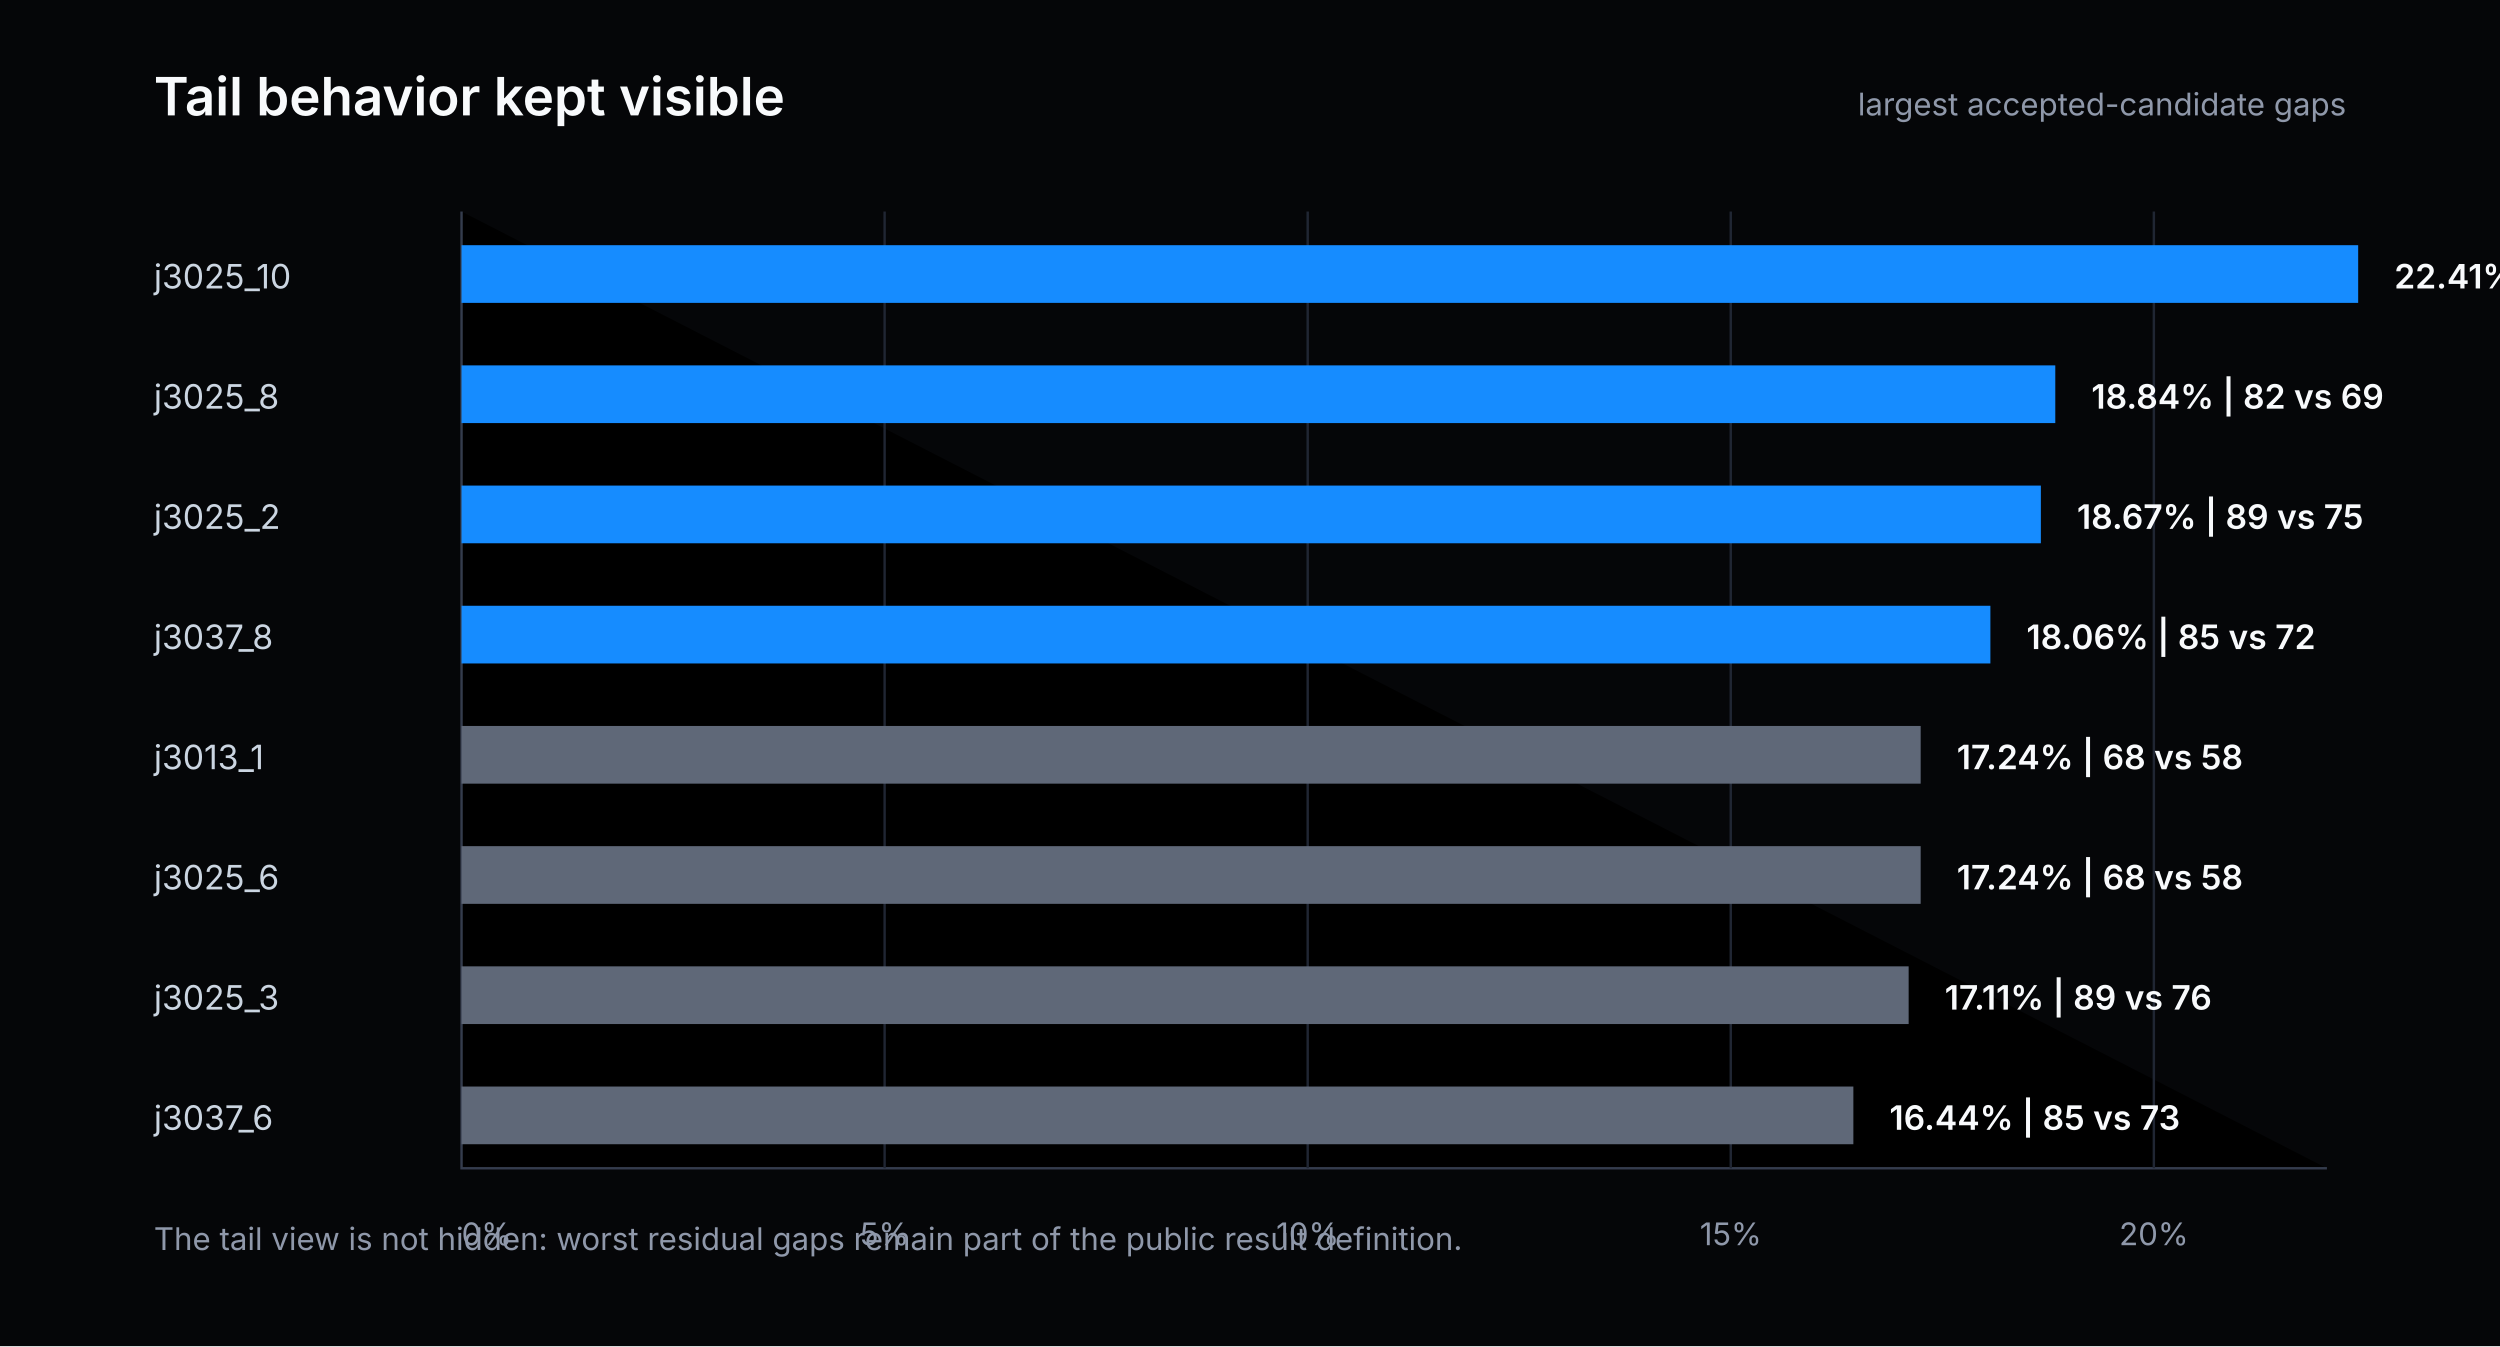
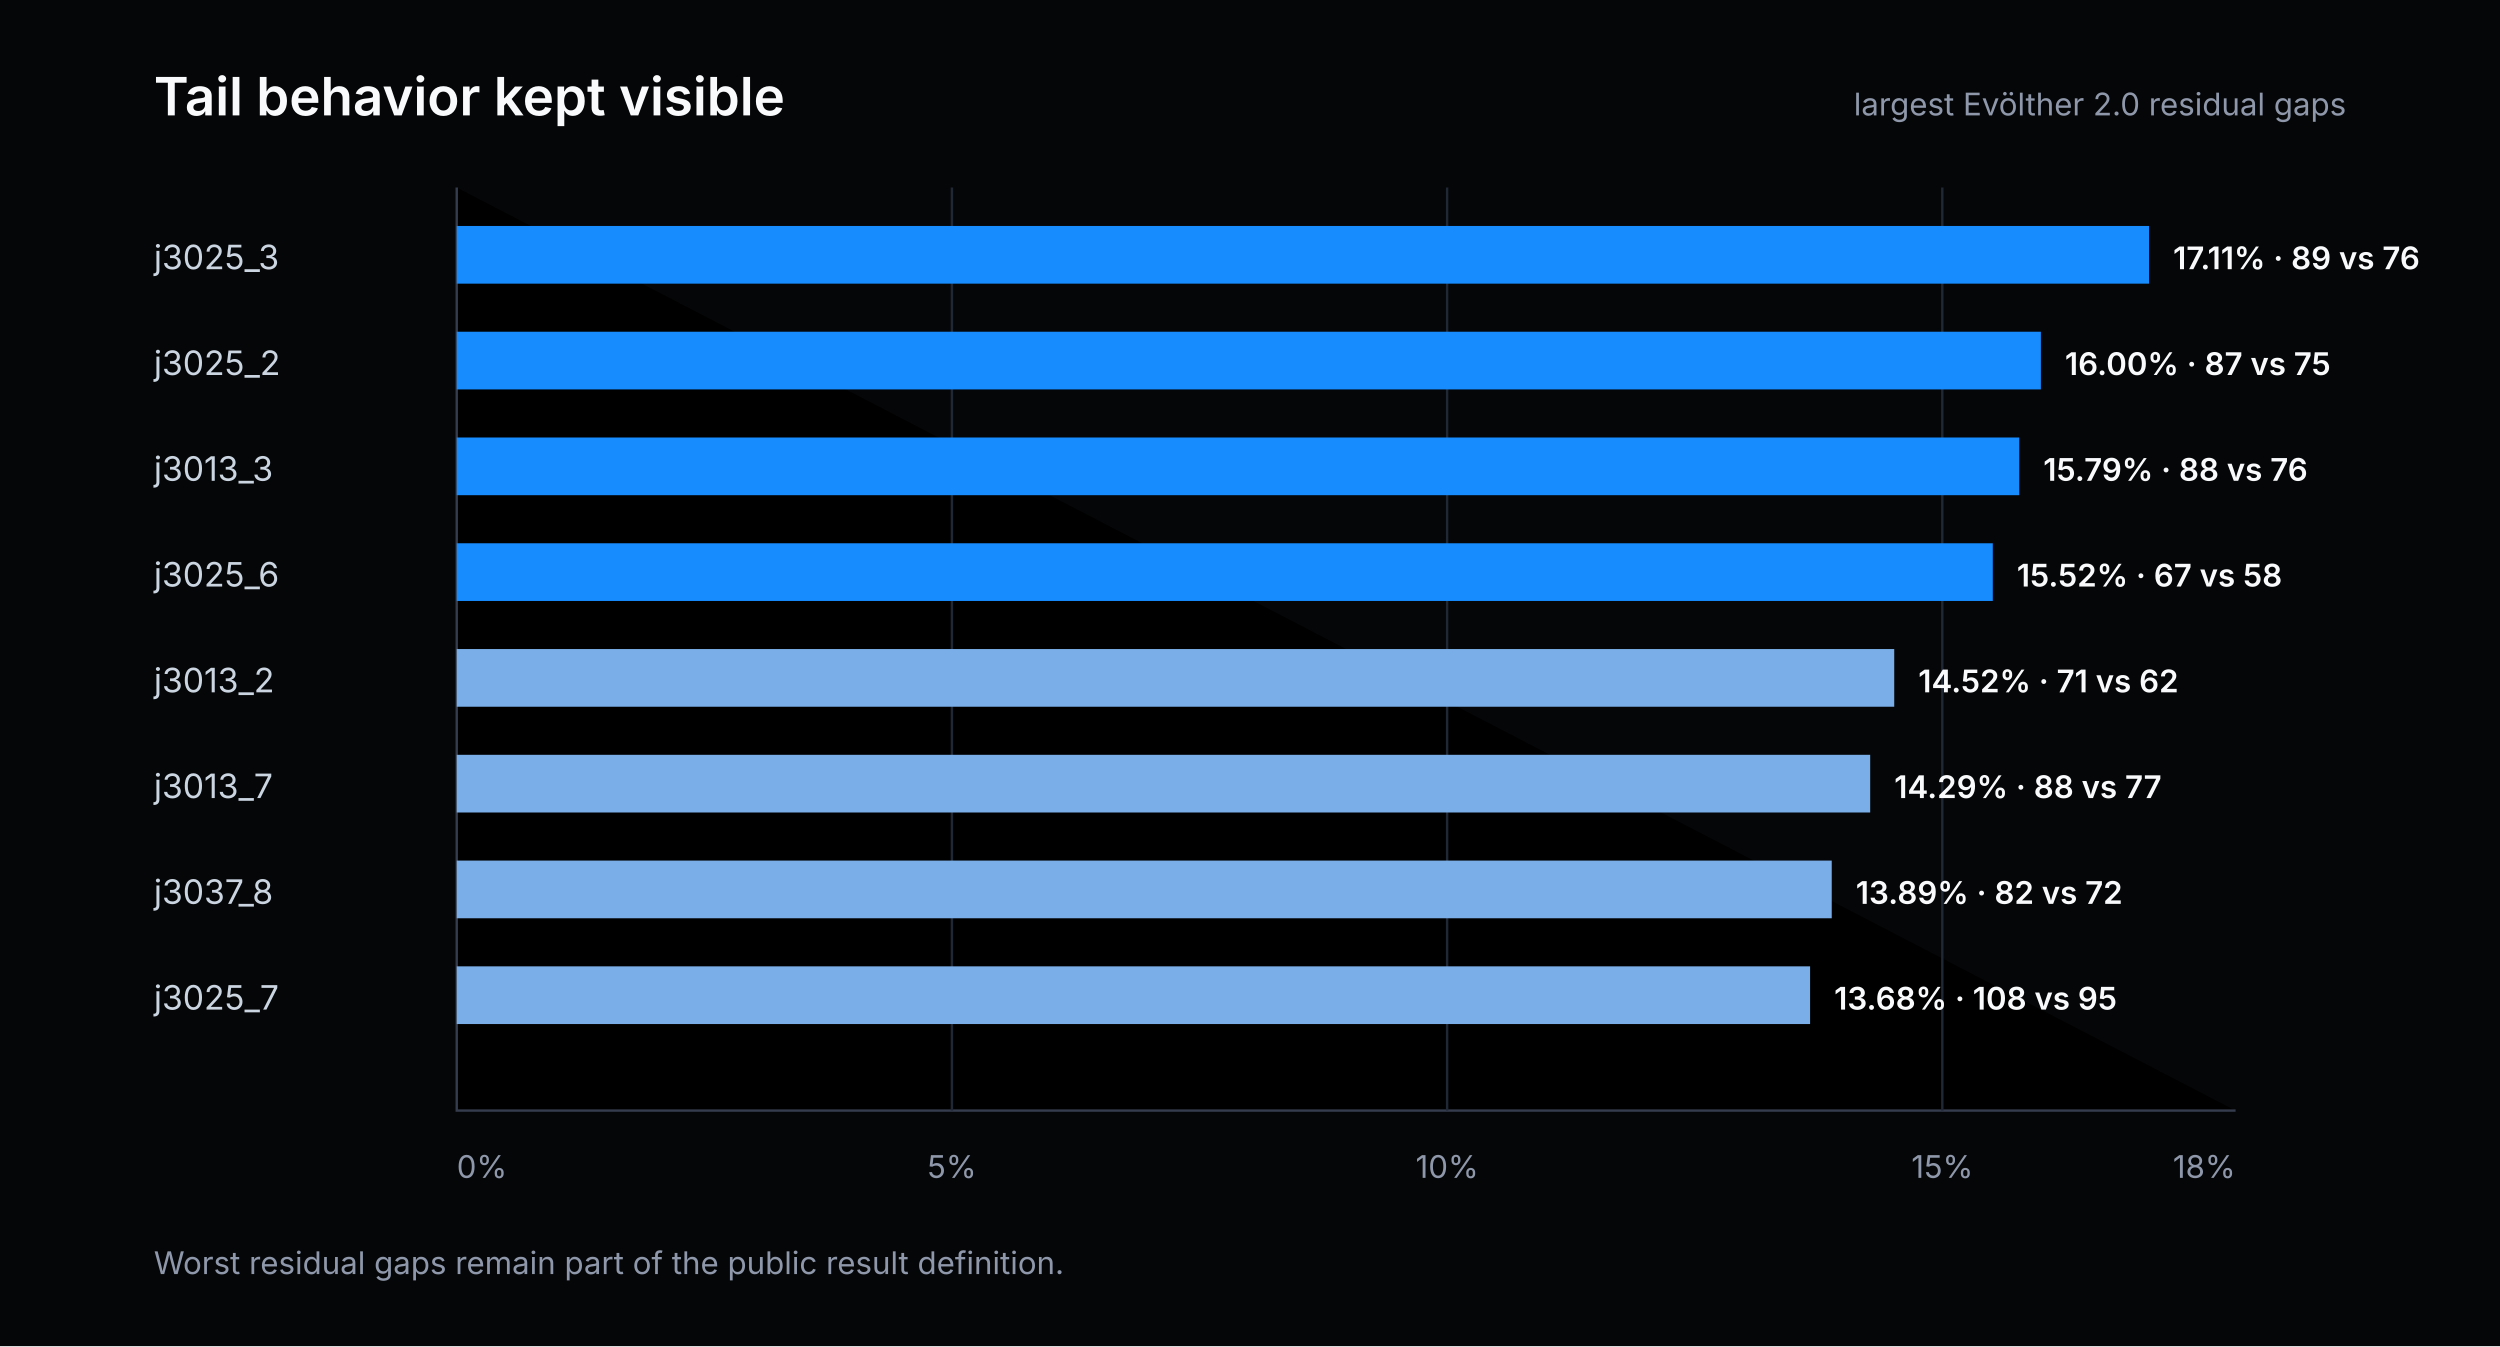
- <svg xmlns="http://www.w3.org/2000/svg" viewBox="0 0 1040 560" role="img" aria-label="Worst accepted RCPSP gaps">
-   <style>
-     .bg{fill:#050608}.axis{stroke:#343c4d;stroke-width:1}.grid{stroke:#202633;stroke-width:1}.bar{fill:#168cff}.bar2{fill:#5f6878}.muted{fill:#8f98aa;font:13px Inter,Arial,sans-serif}.label{fill:#cbd5e1;font:14px Inter,Arial,sans-serif}.title{fill:#f8fafc;font:600 22px Inter,Arial,sans-serif}.value{fill:#f8fafc;font:600 14px Inter,Arial,sans-serif}.opt{fill:#168cff}
-   </style>
+ <svg xmlns="http://www.w3.org/2000/svg" viewBox="0 0 1040 560" role="img" aria-label="Largest Evölther 2.0 residual RCPSP gaps">
+   <style>.bg{fill:#050608}.axis{stroke:#343c4d}.grid{stroke:#202735}.bar{fill:#168cff}.bar2{fill:#7aaee8}.muted{fill:#8f98aa;font:13px Inter,Arial,sans-serif}.label{fill:#cbd5e1;font:14px Inter,Arial,sans-serif}.title{fill:#f8fafc;font:600 22px Inter,Arial,sans-serif}.value{fill:#f8fafc;font:600 13px Inter,Arial,sans-serif}</style>
  <rect class="bg" width="1040" height="560" />
  <text x="64" y="48" class="title">Tail behavior kept visible</text>
-   <text x="976" y="48" class="muted" text-anchor="end">largest accepted-candidate gaps</text>
-   <g transform="translate(64 88)">
-     <path class="axis" d="M128 0 V398 H904" />
-     <path class="grid" d="M304 0V398M480 0V398M656 0V398M832 0V398" />
-     <text x="128" y="430" class="muted">0%</text>
-     <text x="304" y="430" class="muted" text-anchor="middle">5%</text>
-     <text x="480" y="430" class="muted" text-anchor="middle">10%</text>
-     <text x="656" y="430" class="muted" text-anchor="middle">15%</text>
-     <text x="832" y="430" class="muted" text-anchor="middle">20%</text>
-     <g transform="translate(0 12)">
-       <text x="0" y="20" class="label">j3025_10</text>
-       <rect x="128" y="2" width="789" height="24" class="bar" />
-       <text x="932" y="20" class="value">22.41% | 71 vs 58</text>
-     </g>
-     <g transform="translate(0 62)">
-       <text x="0" y="20" class="label">j3025_8</text>
-       <rect x="128" y="2" width="663" height="24" class="bar" />
-       <text x="806" y="20" class="value">18.84% | 82 vs 69</text>
-     </g>
-     <g transform="translate(0 112)">
-       <text x="0" y="20" class="label">j3025_2</text>
-       <rect x="128" y="2" width="657" height="24" class="bar" />
-       <text x="800" y="20" class="value">18.67% | 89 vs 75</text>
-     </g>
-     <g transform="translate(0 162)">
-       <text x="0" y="20" class="label">j3037_8</text>
-       <rect x="128" y="2" width="636" height="24" class="bar" />
-       <text x="779" y="20" class="value">18.06% | 85 vs 72</text>
-     </g>
-     <g transform="translate(0 212)">
-       <text x="0" y="20" class="label">j3013_1</text>
-       <rect x="128" y="2" width="607" height="24" class="bar2" />
-       <text x="750" y="20" class="value">17.24% | 68 vs 58</text>
-     </g>
-     <g transform="translate(0 262)">
-       <text x="0" y="20" class="label">j3025_6</text>
-       <rect x="128" y="2" width="607" height="24" class="bar2" />
-       <text x="750" y="20" class="value">17.24% | 68 vs 58</text>
-     </g>
-     <g transform="translate(0 312)">
-       <text x="0" y="20" class="label">j3025_3</text>
-       <rect x="128" y="2" width="602" height="24" class="bar2" />
-       <text x="745" y="20" class="value">17.11% | 89 vs 76</text>
-     </g>
-     <g transform="translate(0 362)">
-       <text x="0" y="20" class="label">j3037_6</text>
-       <rect x="128" y="2" width="579" height="24" class="bar2" />
-       <text x="722" y="20" class="value">16.44% | 85 vs 73</text>
-     </g>
+   <text x="976" y="48" class="muted" text-anchor="end">largest Evölther 2.0 residual gaps</text>
+   <path class="axis" d="M190 78V462H930" />
+   <path class="grid" d="M396 78V462M602 78V462M808 78V462" />
+   <g transform="translate(0 92)">
+     <text x="64" y="20" class="label">j3025_3</text>
+     <rect x="190" y="2" width="704" height="24" class="bar" />
+     <text x="904" y="20" class="value">17.11% · 89 vs 76</text>
  </g>
-   <text x="64" y="520" class="muted">The tail view is not hidden: worst residual gaps remain part of the public result definition.</text>
+   <g transform="translate(0 136)">
+     <text x="64" y="20" class="label">j3025_2</text>
+     <rect x="190" y="2" width="659" height="24" class="bar" />
+     <text x="859" y="20" class="value">16.00% · 87 vs 75</text>
+   </g>
+   <g transform="translate(0 180)">
+     <text x="64" y="20" class="label">j3013_3</text>
+     <rect x="190" y="2" width="650" height="24" class="bar" />
+     <text x="850" y="20" class="value">15.79% · 88 vs 76</text>
+   </g>
+   <g transform="translate(0 224)">
+     <text x="64" y="20" class="label">j3025_6</text>
+     <rect x="190" y="2" width="639" height="24" class="bar" />
+     <text x="839" y="20" class="value">15.52% · 67 vs 58</text>
+   </g>
+   <g transform="translate(0 268)">
+     <text x="64" y="20" class="label">j3013_2</text>
+     <rect x="190" y="2" width="598" height="24" class="bar2" />
+     <text x="798" y="20" class="value">14.52% · 71 vs 62</text>
+   </g>
+   <g transform="translate(0 312)">
+     <text x="64" y="20" class="label">j3013_7</text>
+     <rect x="190" y="2" width="588" height="24" class="bar2" />
+     <text x="788" y="20" class="value">14.29% · 88 vs 77</text>
+   </g>
+   <g transform="translate(0 356)">
+     <text x="64" y="20" class="label">j3037_8</text>
+     <rect x="190" y="2" width="572" height="24" class="bar2" />
+     <text x="772" y="20" class="value">13.89% · 82 vs 72</text>
+   </g>
+   <g transform="translate(0 400)">
+     <text x="64" y="20" class="label">j3025_7</text>
+     <rect x="190" y="2" width="563" height="24" class="bar2" />
+     <text x="763" y="20" class="value">13.68% · 108 vs 95</text>
+   </g>
+   <text x="190" y="490" class="muted">0%</text>
+   <text x="396" y="490" class="muted" text-anchor="middle">5%</text>
+   <text x="602" y="490" class="muted" text-anchor="middle">10%</text>
+   <text x="808" y="490" class="muted" text-anchor="middle">15%</text>
+   <text x="930" y="490" class="muted" text-anchor="end">18%</text>
+   <text x="64" y="530" class="muted">Worst residual gaps remain part of the public result definition.</text>
</svg>
